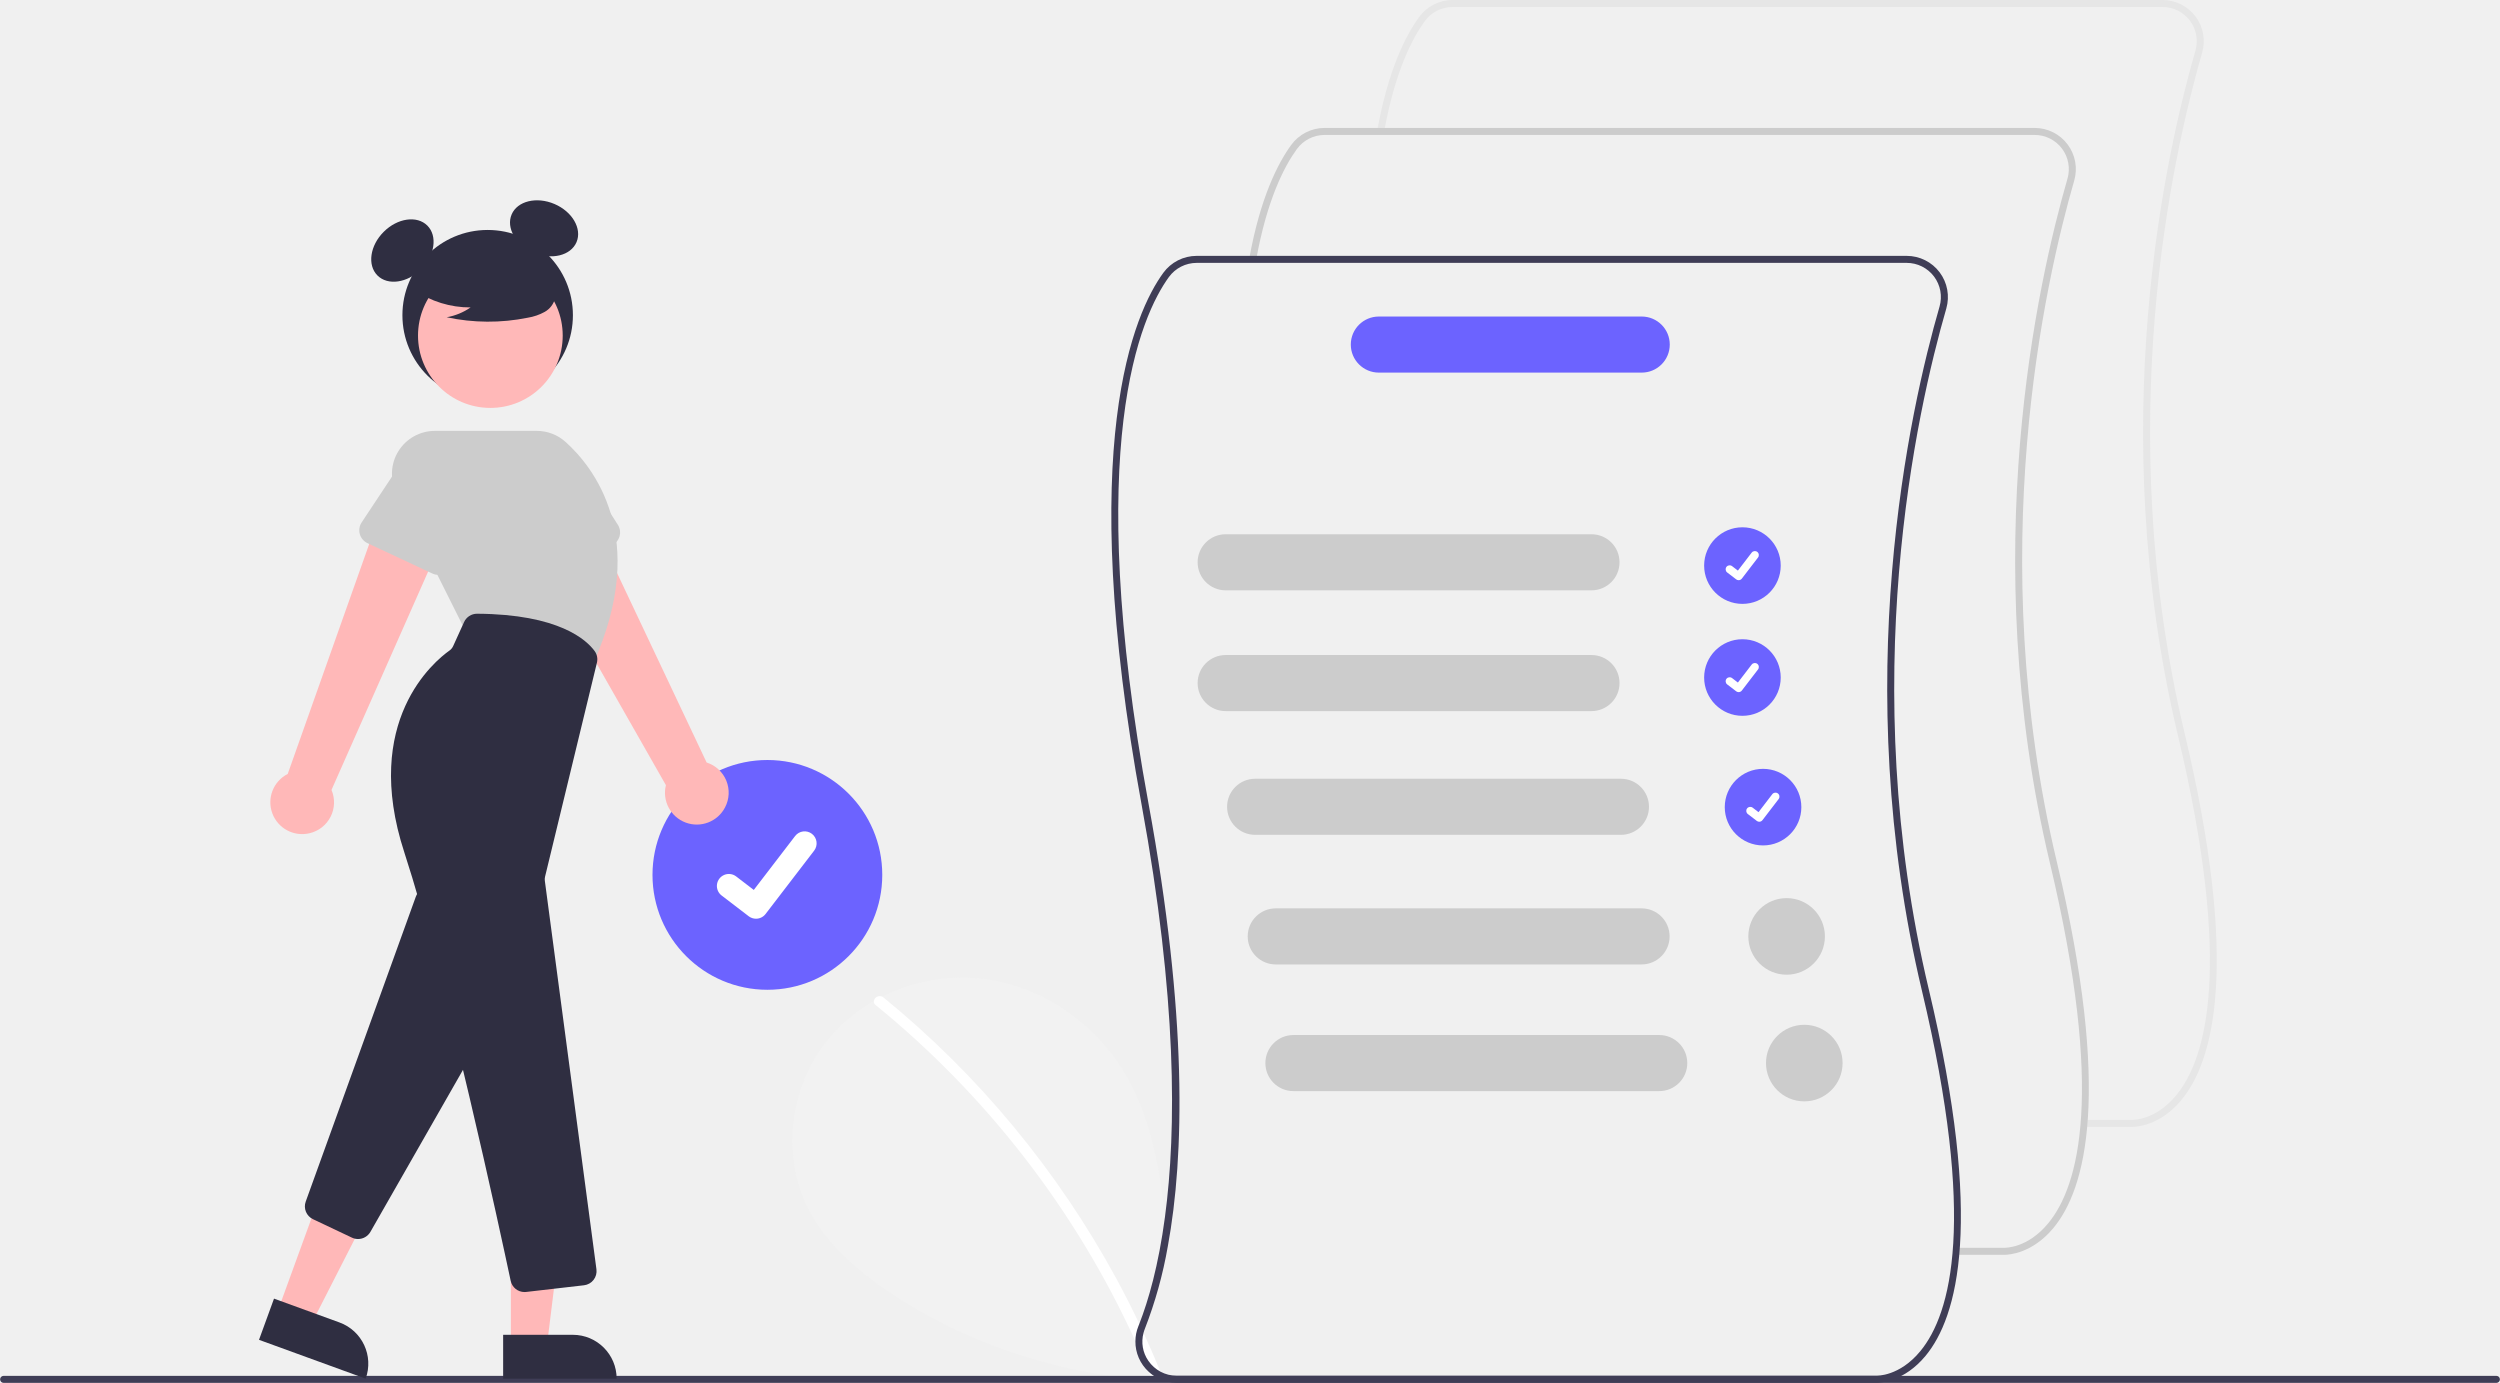
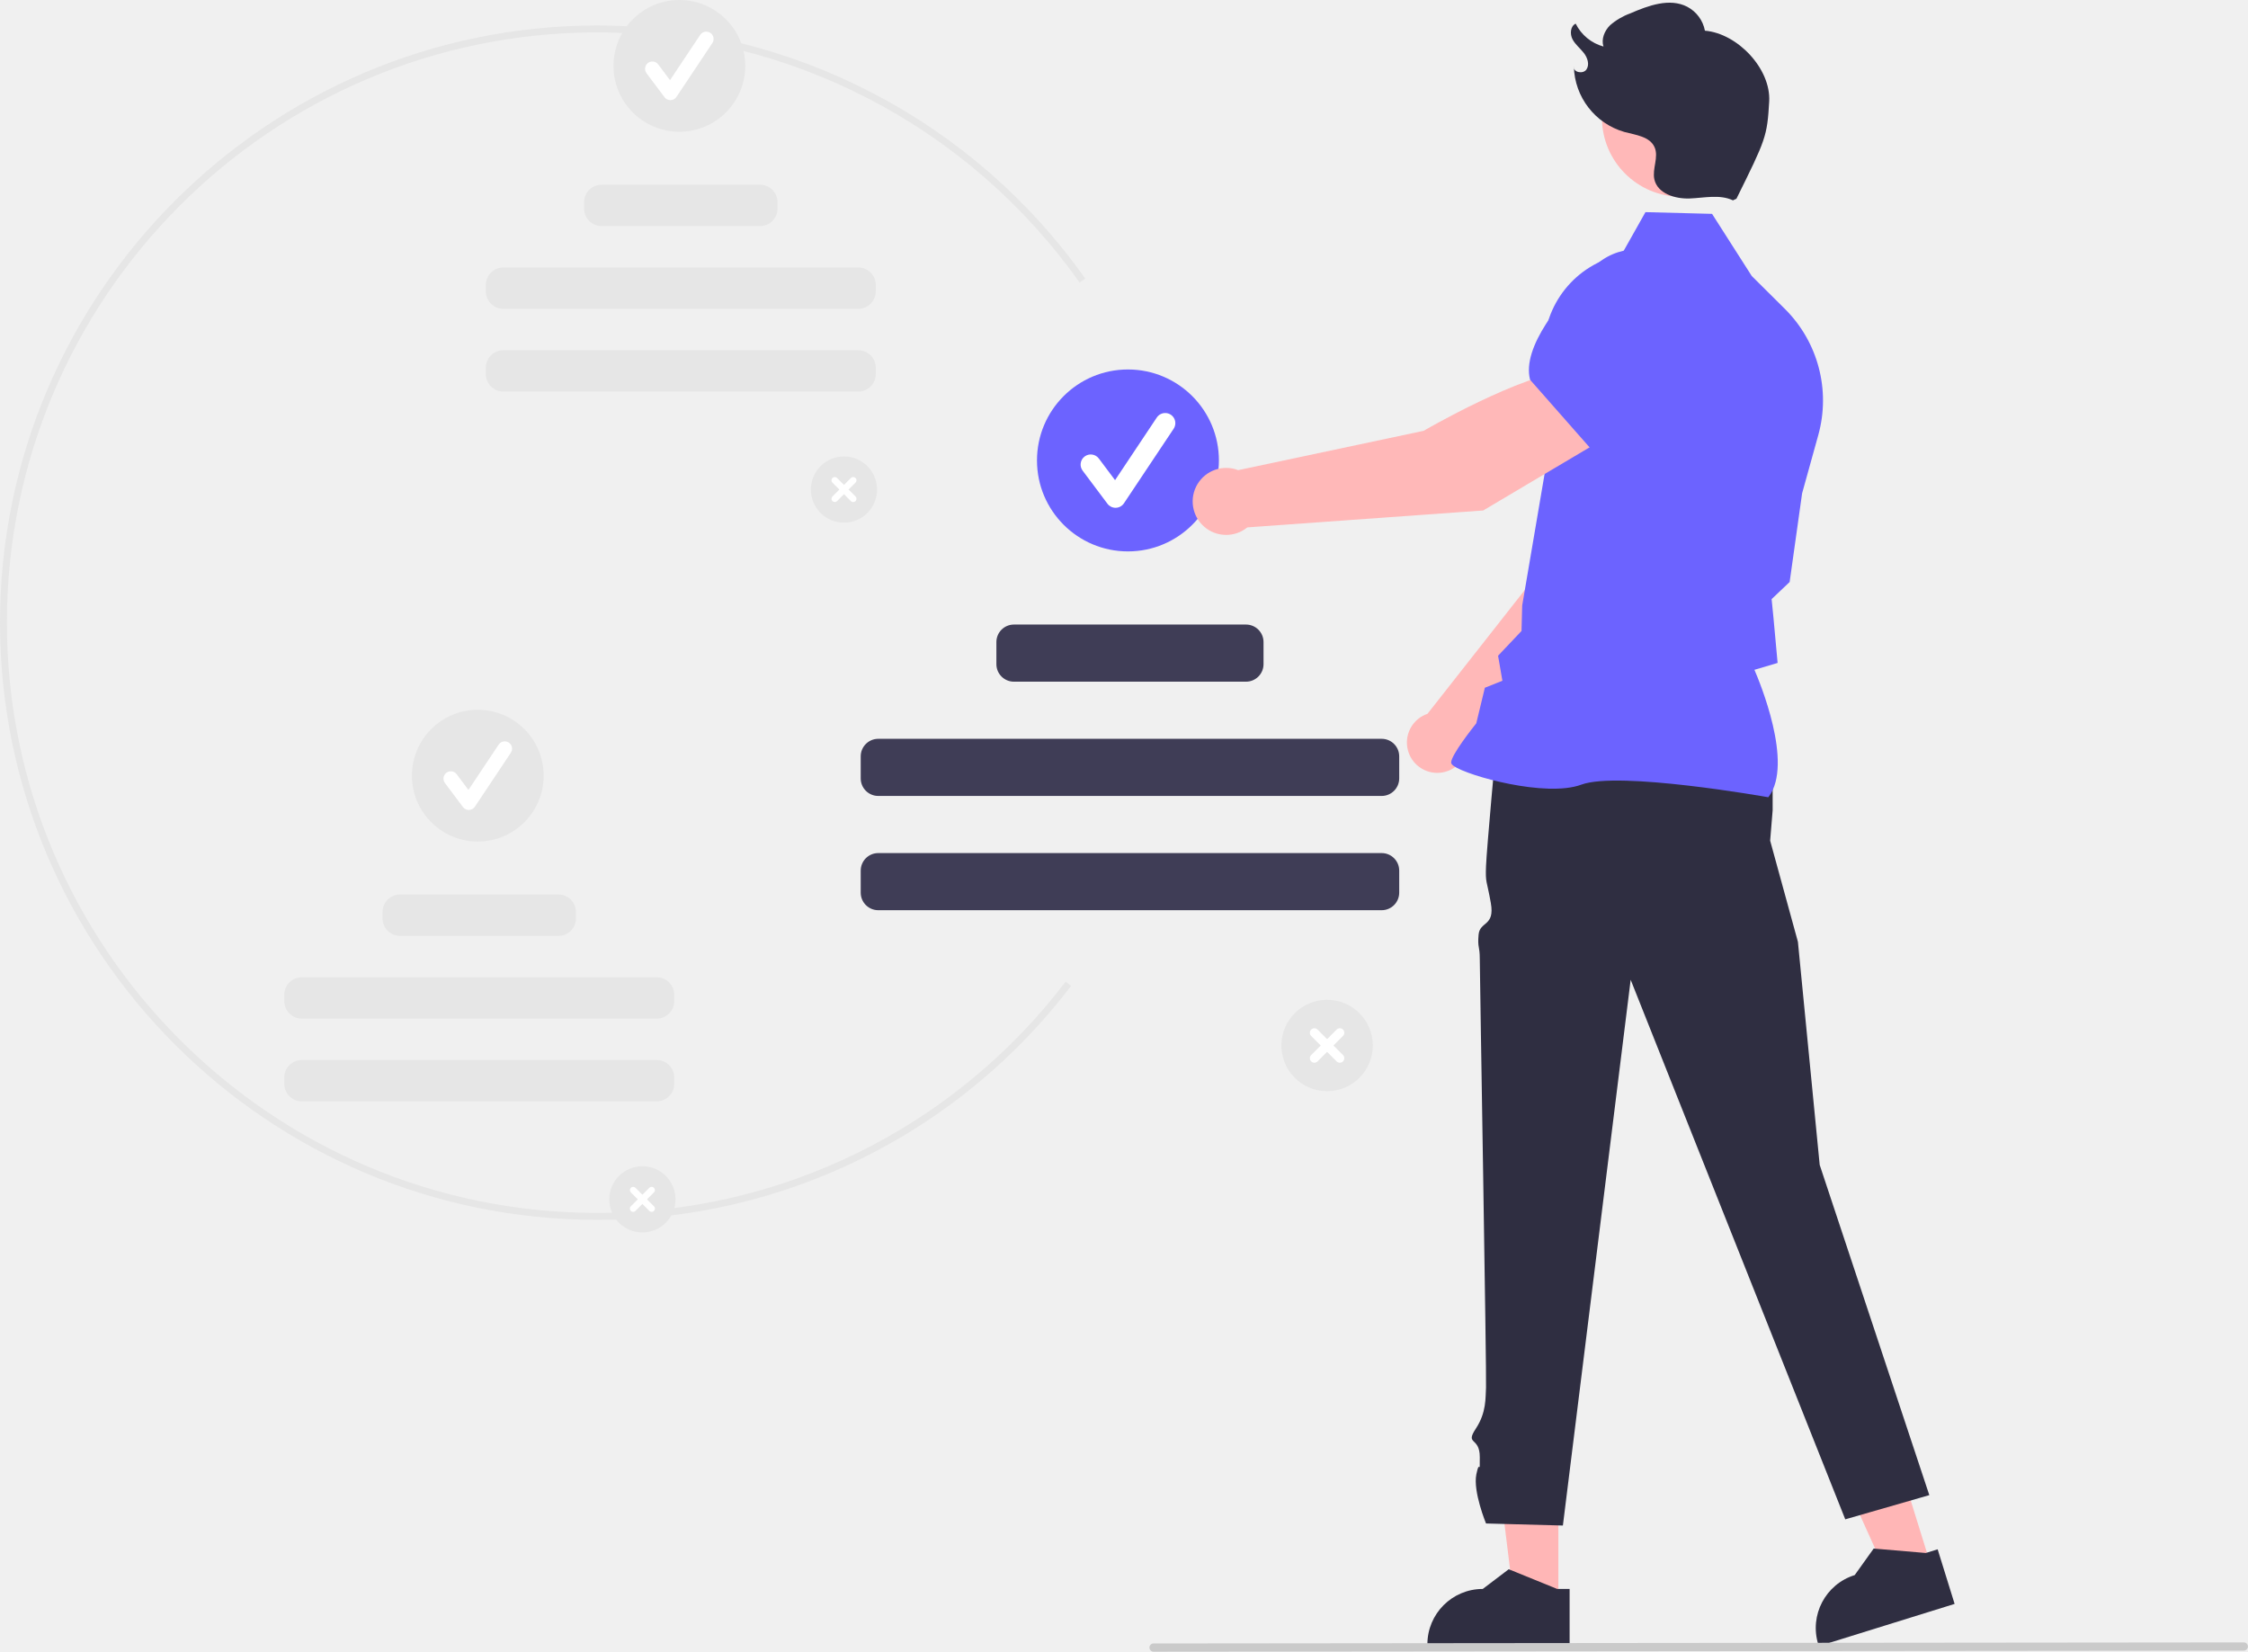
- <svg xmlns="http://www.w3.org/2000/svg" data-name="Layer 1" width="848.675" height="469.443" viewBox="0 0 848.675 469.443">
-   <path d="M612.366,682.319a207.534,207.534,0,0,1-40.54,1.96c-32.66-1.65-64.78-11.15-92.23-29.01-12.17-7.92-23.78-17.65-30.08-30.72-8.55-17.75-5.56-40.22,6.65-55.68a56.015,56.015,0,0,1,16.14-13.77c.92-.52,1.86-1.02,2.81-1.5a60.557,60.557,0,0,1,33.48-6.13c19.58,2.14,37.65,14.1,48.09,30.81,9.3,14.9,12.54,32.48,14.45,50.1.36,3.32.67,6.65.97,9.96a146.38,146.38,0,0,1-7.81,28.06,9.811,9.811,0,0,0-.44,1.36q3,6.51,5.71,13.14a11.557,11.557,0,0,0,5.53,1.4h37.19Z" transform="translate(-175.6623 -215.2787)" fill="#f2f2f2" />
-   <path d="M568.795,683.169a2.033,2.033,0,0,1-2.7-1.06c-.16-.38-.31-.76-.47-1.14q-2.16-5.25-4.53-10.4a316.784,316.784,0,0,0-88.17-114.1,1.478,1.478,0,0,1-.62-1.37,2.032,2.032,0,0,1,2.81-1.5,1.927,1.927,0,0,1,.42.26,317.52,317.52,0,0,1,44.26,43.95,322.504,322.504,0,0,1,34.91,51.66q4.065,7.5,7.72,15.21c.48,1.02.96,2.05,1.43,3.08q3,6.51,5.71,13.14c.03.07.06.15.09.22A1.48,1.48,0,0,1,568.795,683.169Z" transform="translate(-175.6623 -215.2787)" fill="#fff" />
-   <circle cx="260.503" cy="297" r="39" fill="#6c63ff" />
-   <path d="M432.3,527.156a4.045,4.045,0,0,1-2.434-.808l-.044-.033-9.165-7.017a4.072,4.072,0,1,1,4.953-6.464l5.937,4.552,14.029-18.296a4.072,4.072,0,0,1,5.709-.754l-.087.118.089-.117a4.076,4.076,0,0,1,.754,5.709l-16.502,21.52A4.074,4.074,0,0,1,432.3,527.156Z" transform="translate(-175.6623 -215.2787)" fill="#fff" />
-   <path d="M1023.147,684.721H176.853a1.191,1.191,0,0,1,0-2.381h846.294a1.191,1.191,0,0,1,0,2.381Z" transform="translate(-175.6623 -215.2787)" fill="#3f3d56" />
-   <circle cx="165.546" cy="107.005" r="28.94" fill="#2f2e41" />
-   <ellipse cx="312.268" cy="300.329" rx="11.975" ry="8.981" transform="translate(-296.5657 93.49262) rotate(-45)" fill="#2f2e41" />
-   <ellipse cx="360.359" cy="292.785" rx="8.981" ry="11.975" transform="translate(-226.111 293.8836) rotate(-66.86956)" fill="#2f2e41" />
-   <path d="M421.794,489.366A10.743,10.743,0,0,0,415.541,474.126l-41.816-88.459L354.597,399.08l47.119,82.735a10.801,10.801,0,0,0,20.078,7.551Z" transform="translate(-175.6623 -215.2787)" fill="#ffb8b8" />
-   <path d="M383.314,400.425l-22.209,9.931a4.817,4.817,0,0,1-6.604-3.096l-6.549-23.353a13.377,13.377,0,0,1,24.456-10.85l13.001,20.382a4.817,4.817,0,0,1-2.095,6.986Z" transform="translate(-175.6623 -215.2787)" fill="#ccc" />
-   <path d="M280.747,498.136a10.743,10.743,0,0,0,7.445-14.694l39.602-89.472-22.655-5.706L273.335,478.006a10.801,10.801,0,0,0,7.412,20.13Z" transform="translate(-175.6623 -215.2787)" fill="#ffb8b8" />
-   <polygon points="94.289 445.033 105.809 449.227 127.47 406.789 110.467 400.599 94.289 445.033" fill="#ffb8b8" />
-   <path d="M264.972,662.263h38.531a0,0,0,0,1,0,0v14.887a0,0,0,0,1,0,0H279.859A14.887,14.887,0,0,1,264.972,662.263v0A0,0,0,0,1,264.972,662.263Z" transform="translate(146.5349 1180.966) rotate(-159.9935)" fill="#2f2e41" />
-   <path d="M297.2,635.89a4.774,4.774,0,0,1-2.044-.459l-13.239-6.271a4.799,4.799,0,0,1-2.469-5.99L316.812,519.702a4.817,4.817,0,0,1,8.661-.841l19.762,32.937a4.822,4.822,0,0,1,.052,4.868l-43.887,76.802A4.84,4.84,0,0,1,297.2,635.89Z" transform="translate(-175.6623 -215.2787)" fill="#2f2e41" />
-   <circle cx="166.464" cy="113.913" r="24.561" fill="#ffb8b8" />
-   <path d="M376.873,440.862,333.385,428.902l-23.13-46.259A14.576,14.576,0,0,1,323.293,361.549h34.599a14.557,14.557,0,0,1,9.73,3.721c9.281,8.315,28.781,32.285,9.439,75.173Z" transform="translate(-175.6623 -215.2787)" fill="#ccc" />
-   <path d="M322.433,409.971l-22.033-10.314a4.817,4.817,0,0,1-1.974-7.022l13.39-20.223a13.377,13.377,0,0,1,24.198,11.413l-6.924,23.163a4.817,4.817,0,0,1-6.657,2.982Z" transform="translate(-175.6623 -215.2787)" fill="#ccc" />
-   <polygon points="173.428 456.629 185.687 456.629 191.52 409.341 173.425 409.342 173.428 456.629" fill="#ffb8b8" />
-   <path d="M346.463,668.404h38.531a0,0,0,0,1,0,0v14.887a0,0,0,0,1,0,0H361.35A14.887,14.887,0,0,1,346.463,668.404v0A0,0,0,0,1,346.463,668.404Z" transform="translate(555.8252 1136.4) rotate(179.9974)" fill="#2f2e41" />
-   <path d="M353.719,653.888a4.791,4.791,0,0,1-4.698-3.814c-3.524-16.604-21.826-101.651-36.111-145.459-14.534-44.57,10.218-64.872,15.328-68.489a3.763,3.763,0,0,0,1.253-1.513l3.712-8.166a4.834,4.834,0,0,1,4.397-2.827h.03c27.829.166,37.184,8.939,39.914,12.703a4.761,4.761,0,0,1,.754,3.926l-17.608,72.645a3.75,3.75,0,0,0-.073,1.377L378.136,646.171a4.818,4.818,0,0,1-4.223,5.42l-19.629,2.264A4.923,4.923,0,0,1,353.719,653.888Z" transform="translate(-175.6623 -215.2787)" fill="#2f2e41" />
-   <path d="M316.318,313.743a33.405,33.405,0,0,0,19.091,5.9,20.471,20.471,0,0,1-8.114,3.338,67.359,67.359,0,0,0,27.514.155,17.807,17.807,0,0,0,5.76-1.978,7.289,7.289,0,0,0,3.555-4.755c.604-3.449-2.083-6.582-4.876-8.693A35.967,35.967,0,0,0,329.024,301.67c-3.376.873-6.759,2.347-8.951,5.059s-2.843,6.891-.753,9.684Z" transform="translate(-175.6623 -215.2787)" fill="#2f2e41" />
-   <circle cx="591.503" cy="192" r="13" fill="#6c63ff" />
-   <path d="M765.877,412.238a1.348,1.348,0,0,1-.811-.269l-.015-.011-3.055-2.339a1.357,1.357,0,1,1,1.651-2.155l1.979,1.517,4.676-6.099a1.357,1.357,0,0,1,1.903-.251l-.029.039.03-.039a1.359,1.359,0,0,1,.251,1.903l-5.501,7.173A1.358,1.358,0,0,1,765.877,412.238Z" transform="translate(-175.6623 -215.2787)" fill="#fff" />
-   <circle cx="591.503" cy="230" r="13" fill="#6c63ff" />
-   <path d="M765.877,450.238a1.348,1.348,0,0,1-.811-.269l-.015-.011-3.055-2.339a1.357,1.357,0,1,1,1.651-2.155l1.979,1.517,4.676-6.099a1.357,1.357,0,0,1,1.903-.251l-.029.039.03-.039a1.359,1.359,0,0,1,.251,1.903l-5.501,7.173A1.358,1.358,0,0,1,765.877,450.238Z" transform="translate(-175.6623 -215.2787)" fill="#fff" />
-   <circle cx="598.503" cy="274" r="13" fill="#6c63ff" />
-   <path d="M772.877,494.238a1.348,1.348,0,0,1-.811-.269l-.015-.011-3.055-2.339a1.357,1.357,0,1,1,1.651-2.155l1.979,1.517,4.676-6.099a1.357,1.357,0,0,1,1.903-.251l-.029.039.03-.039a1.359,1.359,0,0,1,.251,1.903l-5.501,7.173A1.358,1.358,0,0,1,772.877,494.238Z" transform="translate(-175.6623 -215.2787)" fill="#fff" />
-   <path d="M899.521,597.818c-.135,0-.22-.003-.249-.005l-16.14.002v-2.38h16.198c.375.013,8.027.229,15.076-8.325,10.506-12.749,19.133-44.31.573-122.264-24.957-104.821-4.142-197.424,5.966-232.372a11.604,11.604,0,0,0-11.164-14.816H668.747a11.656,11.656,0,0,0-9.399,4.784c-4.282,5.89-10.158,17.205-13.835,37.665l-2.342-.421c3.757-20.904,9.824-32.552,14.252-38.643a14.041,14.041,0,0,1,11.324-5.765H909.781a13.984,13.984,0,0,1,13.451,17.856c-10.056,34.767-30.763,126.89-5.937,231.16,18.821,79.051,9.773,111.295-1.131,124.425C908.971,597.379,901.046,597.818,899.521,597.818Z" transform="translate(-175.6623 -215.2787)" fill="#e6e6e6" />
-   <path d="M856.092,641.248c-.135,0-.22-.003-.249-.005l-16.14.002v-2.38h16.198c.377.012,8.027.229,15.076-8.325,10.506-12.749,19.133-44.31.573-122.264-24.957-104.821-4.142-197.424,5.966-232.372a11.604,11.604,0,0,0-11.164-14.816H625.317a11.656,11.656,0,0,0-9.399,4.784c-4.282,5.89-10.158,17.205-13.835,37.665l-2.342-.421c3.757-20.904,9.824-32.552,14.252-38.643a14.041,14.041,0,0,1,11.324-5.765H866.352a13.984,13.984,0,0,1,13.451,17.856c-10.056,34.767-30.763,126.89-5.937,231.16,18.821,79.051,9.773,111.295-1.131,124.425C865.542,640.809,857.617,641.248,856.092,641.248Z" transform="translate(-175.6623 -215.2787)" fill="#ccc" />
-   <path d="M830.435,551.159c-24.83-104.27-4.12-196.4,5.94-231.16a13.994,13.994,0,0,0-13.45-17.86H581.886a14.031,14.031,0,0,0-11.32,5.76c-9.73,13.38-29.92,57.75-7.37,180.52,12.06,65.68,11.88,110.46,7.94,139.96-2.21,16.61-5.62,28.37-8.71,36.3l-.33.84a13.639,13.639,0,0,0-1,5.05,13.834,13.834,0,0,0,4.53,10.4,13.243,13.243,0,0,0,3.17,2.2,13.412,13.412,0,0,0,3.03,1.11,13.676,13.676,0,0,0,3.27.39H812.415c.03,0,.11.01.25.01,1.52,0,9.45-.44,16.64-9.1C840.205,662.449,849.255,630.209,830.435,551.159Zm-2.89,122.81c-7.05,8.56-14.7,8.34-15.07,8.33H575.096a11.636,11.636,0,0,1-9.63-5.11,11.367,11.367,0,0,1-1.61-9.43,9.811,9.811,0,0,1,.44-1.36,146.38,146.38,0,0,0,7.81-28.06c5.64-30.75,6.69-78.2-6.57-150.35-22.38-121.86-2.59-165.56,6.95-178.69a11.681,11.681,0,0,1,9.4-4.78H822.925a11.604,11.604,0,0,1,11.16,14.81c-10.11,34.95-30.92,127.56-5.96,232.38C846.685,629.659,838.055,661.219,827.545,673.969Z" transform="translate(-175.6623 -215.2787)" fill="#3f3d56" />
-   <path d="M715.925,415.679h-124.186a9.519,9.519,0,1,1,0-19.038h124.186a9.519,9.519,0,1,1,0,19.038Z" transform="translate(-175.6623 -215.2787)" fill="#ccc" />
-   <path d="M715.925,456.679h-124.186a9.519,9.519,0,1,1,0-19.038h124.186a9.519,9.519,0,1,1,0,19.038Z" transform="translate(-175.6623 -215.2787)" fill="#ccc" />
-   <path d="M725.925,498.679h-124.186a9.519,9.519,0,1,1,0-19.038h124.186a9.519,9.519,0,1,1,0,19.038Z" transform="translate(-175.6623 -215.2787)" fill="#ccc" />
-   <path d="M732.925,542.679h-124.186a9.519,9.519,0,1,1,0-19.038h124.186a9.519,9.519,0,1,1,0,19.038Z" transform="translate(-175.6623 -215.2787)" fill="#ccc" />
-   <path d="M732.977,341.769h-89.239a9.519,9.519,0,1,1,0-19.038h89.239a9.519,9.519,0,1,1,0,19.038Z" transform="translate(-175.6623 -215.2787)" fill="#6c63ff" />
-   <circle cx="606.503" cy="317.882" r="13" fill="#ccc" />
-   <path d="M738.925,585.679h-124.186a9.519,9.519,0,1,1,0-19.038h124.186a9.519,9.519,0,1,1,0,19.038Z" transform="translate(-175.6623 -215.2787)" fill="#ccc" />
-   <circle cx="612.503" cy="360.882" r="13" fill="#ccc" />
+ <svg xmlns="http://www.w3.org/2000/svg" data-name="Layer 1" width="650.114" height="477.612" viewBox="0 0 650.114 477.612">
+   <path d="M447.626,563.928c-95.218,0-172.683-77.465-172.683-172.683S352.408,218.563,447.626,218.563a173.062,173.062,0,0,1,141.161,73.193l-1.634,1.154A171.058,171.058,0,0,0,447.626,220.563c-94.114,0-170.683,76.568-170.683,170.683s76.568,170.683,170.683,170.683a169.588,169.588,0,0,0,135.496-66.872l1.586,1.217A171.569,171.569,0,0,1,447.626,563.928Z" transform="translate(-274.9432 -211.1941)" fill="#e6e6e6" />
+   <path d="M519.016,362.328a9.572,9.572,0,1,1,9.572-9.572A9.572,9.572,0,0,1,519.016,362.328Z" transform="translate(-274.9432 -211.1941)" fill="#e6e6e6" />
+   <path d="M522.354,354.759l-2.003-2.003,2.003-2.003a.944.944,0,1,0-1.335-1.335l-2.003,2.003-2.003-2.003a.944.944,0,0,0-1.335,1.335l2.003,2.003-2.003,2.003a.944.944,0,0,0,1.335,1.335l2.003-2.003,2.003,2.003a.944.944,0,1,0,1.335-1.335Z" transform="translate(-274.9432 -211.1941)" fill="#fff" />
+   <circle cx="196.468" cy="19.049" r="19.049" fill="#e6e6e6" />
+   <path d="M468.813,240.157a2.118,2.118,0,0,1-1.695-.848l-5.197-6.929a2.119,2.119,0,1,1,3.39-2.543l3.4,4.533,8.732-13.098a2.119,2.119,0,0,1,3.526,2.351l-10.394,15.59a2.12,2.12,0,0,1-1.704.943Z" transform="translate(-274.9432 -211.1941)" fill="#fff" />
+   <rect x="168.915" y="53.414" width="55.946" height="11.963" rx="5.07" fill="#e6e6e6" />
+   <rect x="140.502" y="77.341" width="112.773" height="11.963" rx="5.07" fill="#e6e6e6" />
+   <rect x="140.502" y="101.268" width="112.773" height="11.963" rx="5.07" fill="#e6e6e6" />
+   <path d="M460.722,567.575a9.572,9.572,0,1,1,9.572-9.572A9.572,9.572,0,0,1,460.722,567.575Z" transform="translate(-274.9432 -211.1941)" fill="#e6e6e6" />
+   <path d="M464.06,560.006l-2.003-2.003,2.003-2.003a.944.944,0,0,0-1.335-1.335l-2.003,2.003-2.003-2.003a.944.944,0,0,0-1.335,1.335l2.003,2.003-2.003,2.003a.944.944,0,1,0,1.335,1.335l2.003-2.003,2.003,2.003a.944.944,0,1,0,1.335-1.335Z" transform="translate(-274.9432 -211.1941)" fill="#fff" />
+   <circle cx="138.175" cy="224.296" r="19.049" fill="#e6e6e6" />
+   <path d="M410.519,445.404a2.118,2.118,0,0,1-1.695-.848l-5.197-6.929a2.119,2.119,0,1,1,3.39-2.543l3.4,4.533,8.732-13.098a2.119,2.119,0,1,1,3.526,2.351l-10.394,15.59a2.12,2.12,0,0,1-1.704.943Z" transform="translate(-274.9432 -211.1941)" fill="#fff" />
+   <rect x="110.622" y="258.662" width="55.946" height="11.963" rx="5.07" fill="#e6e6e6" />
+   <rect x="82.209" y="282.589" width="112.773" height="11.963" rx="5.07" fill="#e6e6e6" />
+   <rect x="82.209" y="306.516" width="112.773" height="11.963" rx="5.07" fill="#e6e6e6" />
+   <path d="M658.733,526.736a13.218,13.218,0,1,1,13.218-13.218A13.218,13.218,0,0,1,658.733,526.736Z" transform="translate(-274.9432 -211.1941)" fill="#e6e6e6" />
+   <path d="M663.343,516.283l-2.766-2.766,2.766-2.766a1.304,1.304,0,0,0-1.844-1.844l-2.766,2.766-2.766-2.766a1.304,1.304,0,0,0-1.844,1.844l2.766,2.766-2.766,2.766a1.304,1.304,0,0,0,1.844,1.844l2.766-2.766,2.766,2.766a1.304,1.304,0,0,0,1.844-1.844Z" transform="translate(-274.9432 -211.1941)" fill="#fff" />
+   <circle cx="326.199" cy="133.144" r="26.305" fill="#6c63ff" />
+   <path d="M597.554,358.029a2.925,2.925,0,0,1-2.341-1.171l-7.176-9.569a2.926,2.926,0,1,1,4.682-3.511l4.695,6.259,12.058-18.087a2.926,2.926,0,1,1,4.869,3.246l-14.353,21.529a2.927,2.927,0,0,1-2.353,1.302C597.608,358.028,597.581,358.029,597.554,358.029Z" transform="translate(-274.9432 -211.1941)" fill="#fff" />
+   <rect x="288.152" y="180.6" width="77.257" height="16.52" rx="5.07" fill="#3f3d56" />
+   <rect x="248.916" y="213.641" width="155.729" height="16.52" rx="5.07" fill="#3f3d56" />
+   <rect x="248.916" y="246.682" width="155.729" height="16.52" rx="5.07" fill="#3f3d56" />
+   <polygon points="450.676 463.637 437.92 463.636 431.851 414.433 450.679 414.434 450.676 463.637" fill="#ffb6b6" />
+   <path d="M725.279,670.665l-13.62-5.54-.39-.16-7.52,5.7a16.013,16.013,0,0,0-16.01,16.01v.52h41.13v-16.53Z" transform="translate(-274.9432 -211.1941)" fill="#2f2e41" />
+   <polygon points="558.496 452.952 546.314 456.737 525.916 411.551 543.896 405.965 558.496 452.952" fill="#ffb6b6" />
+   <path d="M831.877,660.268l-14.65-1.248-.42-.037-5.49,7.675A16.013,16.013,0,0,0,800.78,686.698l.154.497,39.277-12.206L835.306,659.203Z" transform="translate(-274.9432 -211.1941)" fill="#2f2e41" />
+   <path d="M782.399,422.78l5.188,14.756v7.976l-.723,8.771,8.03,29.253,6.299,64.508,31.701,95.492-24.307,7L746.528,494.513,726.926,652.326l-22.229-.593s-3.803-9.196-2.803-14.196,1,1,1-5-4.335-3.394-1.168-8.197,2.773-9.008,2.97-11.906-1.803-119.898-1.803-123.898-.693-3.124-.346-7.062,4.741-2.319,3.544-9.129-1.592-5.619-1.395-10.714,2.953-34.97,2.953-34.97Z" transform="translate(-274.9432 -211.1941)" fill="#2f2e41" />
+   <path d="M699.206,427.58l44.562-42.975,12.351-34.972-18.218-7.922c-9.358,8.964-19.473,36.884-19.473,36.884l-30.665,39.013c-.239.082-.477.169-.713.273a8.775,8.775,0,1,0,12.156,9.699Z" transform="translate(-274.9432 -211.1941)" fill="#ffb8b8" />
+   <path d="M732.774,345.616l23.109,7.336.087-.015c8.601-1.441,15.738-15.488,20.21-27.019a16.091,16.091,0,0,0-8.193-20.384h0a16.127,16.127,0,0,0-16.89,2.131l-11.866,9.696Z" transform="translate(-274.9432 -211.1941)" fill="#6c63ff" />
+   <path d="M786.325,441.736l.135-.179c7.21-9.562-2.651-33.242-4.142-36.677l6.704-1.986-1.169-12.764-.563-5.692,5.212-4.95.018-.126,3.585-25.511,4.69-16.885a37.322,37.322,0,0,0-9.656-36.431l-9.588-9.52L770.064,273.034l-19.261-.497-6.926,12.304a28.082,28.082,0,0,0-22.461,28.101l.652,32.755-6.911,40.583-.194,7.372-6.783,7.158,1.254,7.237-5.074,2.021-2.483,10.283c-.948,1.186-7.21,9.101-7.266,11.307-.009.331.228.658.743,1.027,4.053,2.9,26.705,9.183,36.9,5.405,10.86-4.02,53.421,3.53,53.849,3.607Z" transform="translate(-274.9432 -211.1941)" fill="#6c63ff" />
+   <path d="M739.111,337.901l-9.839-19.615c-14.281.975-42.624,17.487-42.624,17.487l-53.626,11.37a9.688,9.688,0,1,0,2.641,16.556l68.216-4.89Z" transform="translate(-274.9432 -211.1941)" fill="#ffb8b8" />
+   <path d="M735.142,341.122l25.695-19.095,4.526-16.311a17.816,17.816,0,0,0-5.358-18.026h0a17.773,17.773,0,0,0-24.254.783c-9.669,9.651-20.698,23.116-18.329,32.453l.024.095Z" transform="translate(-274.9432 -211.1941)" fill="#6c63ff" />
+   <circle cx="486.125" cy="34.035" r="22.849" fill="#ffb8b8" />
+   <path d="M776.104,269.125c-3.822-1.795-8.285-.704-12.505-.538s-9.331-1.425-10.226-5.551c-.662-3.051,1.328-6.395.074-9.254-1.367-3.118-5.471-3.562-8.761-4.435a20.197,20.197,0,0,1-14.584-18.906c-.229,1.704,2.686,2.263,3.644.836s.298-3.403-.758-4.76-2.481-2.44-3.277-3.963-.641-3.786.913-4.519a12.696,12.696,0,0,0,8.041,6.615c-.707-2.148.293-4.563,1.902-6.152a18.412,18.412,0,0,1,5.811-3.422c5.267-2.283,11.417-4.555,16.517-1.921a9.877,9.877,0,0,1,5.106,6.911c9.435.798,19.123,11.018,18.586,20.471-.578,10.177-1,11-9.472,28.125" transform="translate(-274.9432 -211.1941)" fill="#2f2e41" />
+   <path d="M890.563,687.781H857.376l-.143-.259c-.424-.77-.834-1.585-1.217-2.423-3.418-7.318-4.863-15.688-6.138-23.073l-.96-5.566a3.437,3.437,0,0,1,5.41-3.362q7.565,5.505,15.136,10.999c1.911,1.391,4.094,3,6.184,4.739.202-.979.413-1.962.624-2.931a3.439,3.439,0,0,1,6.281-1.086l3.883,6.238c2.832,4.556,5.332,9.045,4.822,13.887a.756.756,0,0,1-.013.176,10.947,10.947,0,0,1-.563,2.331Z" transform="translate(-274.9432 -211.1941)" fill="#f0f0f0" />
+   <path d="M923.872,688.499l-315.358.307a1.191,1.191,0,0,1,0-2.381l315.358-.307a1.191,1.191,0,0,1,0,2.381Z" transform="translate(-274.9432 -211.1941)" fill="#cacaca" />
</svg>
